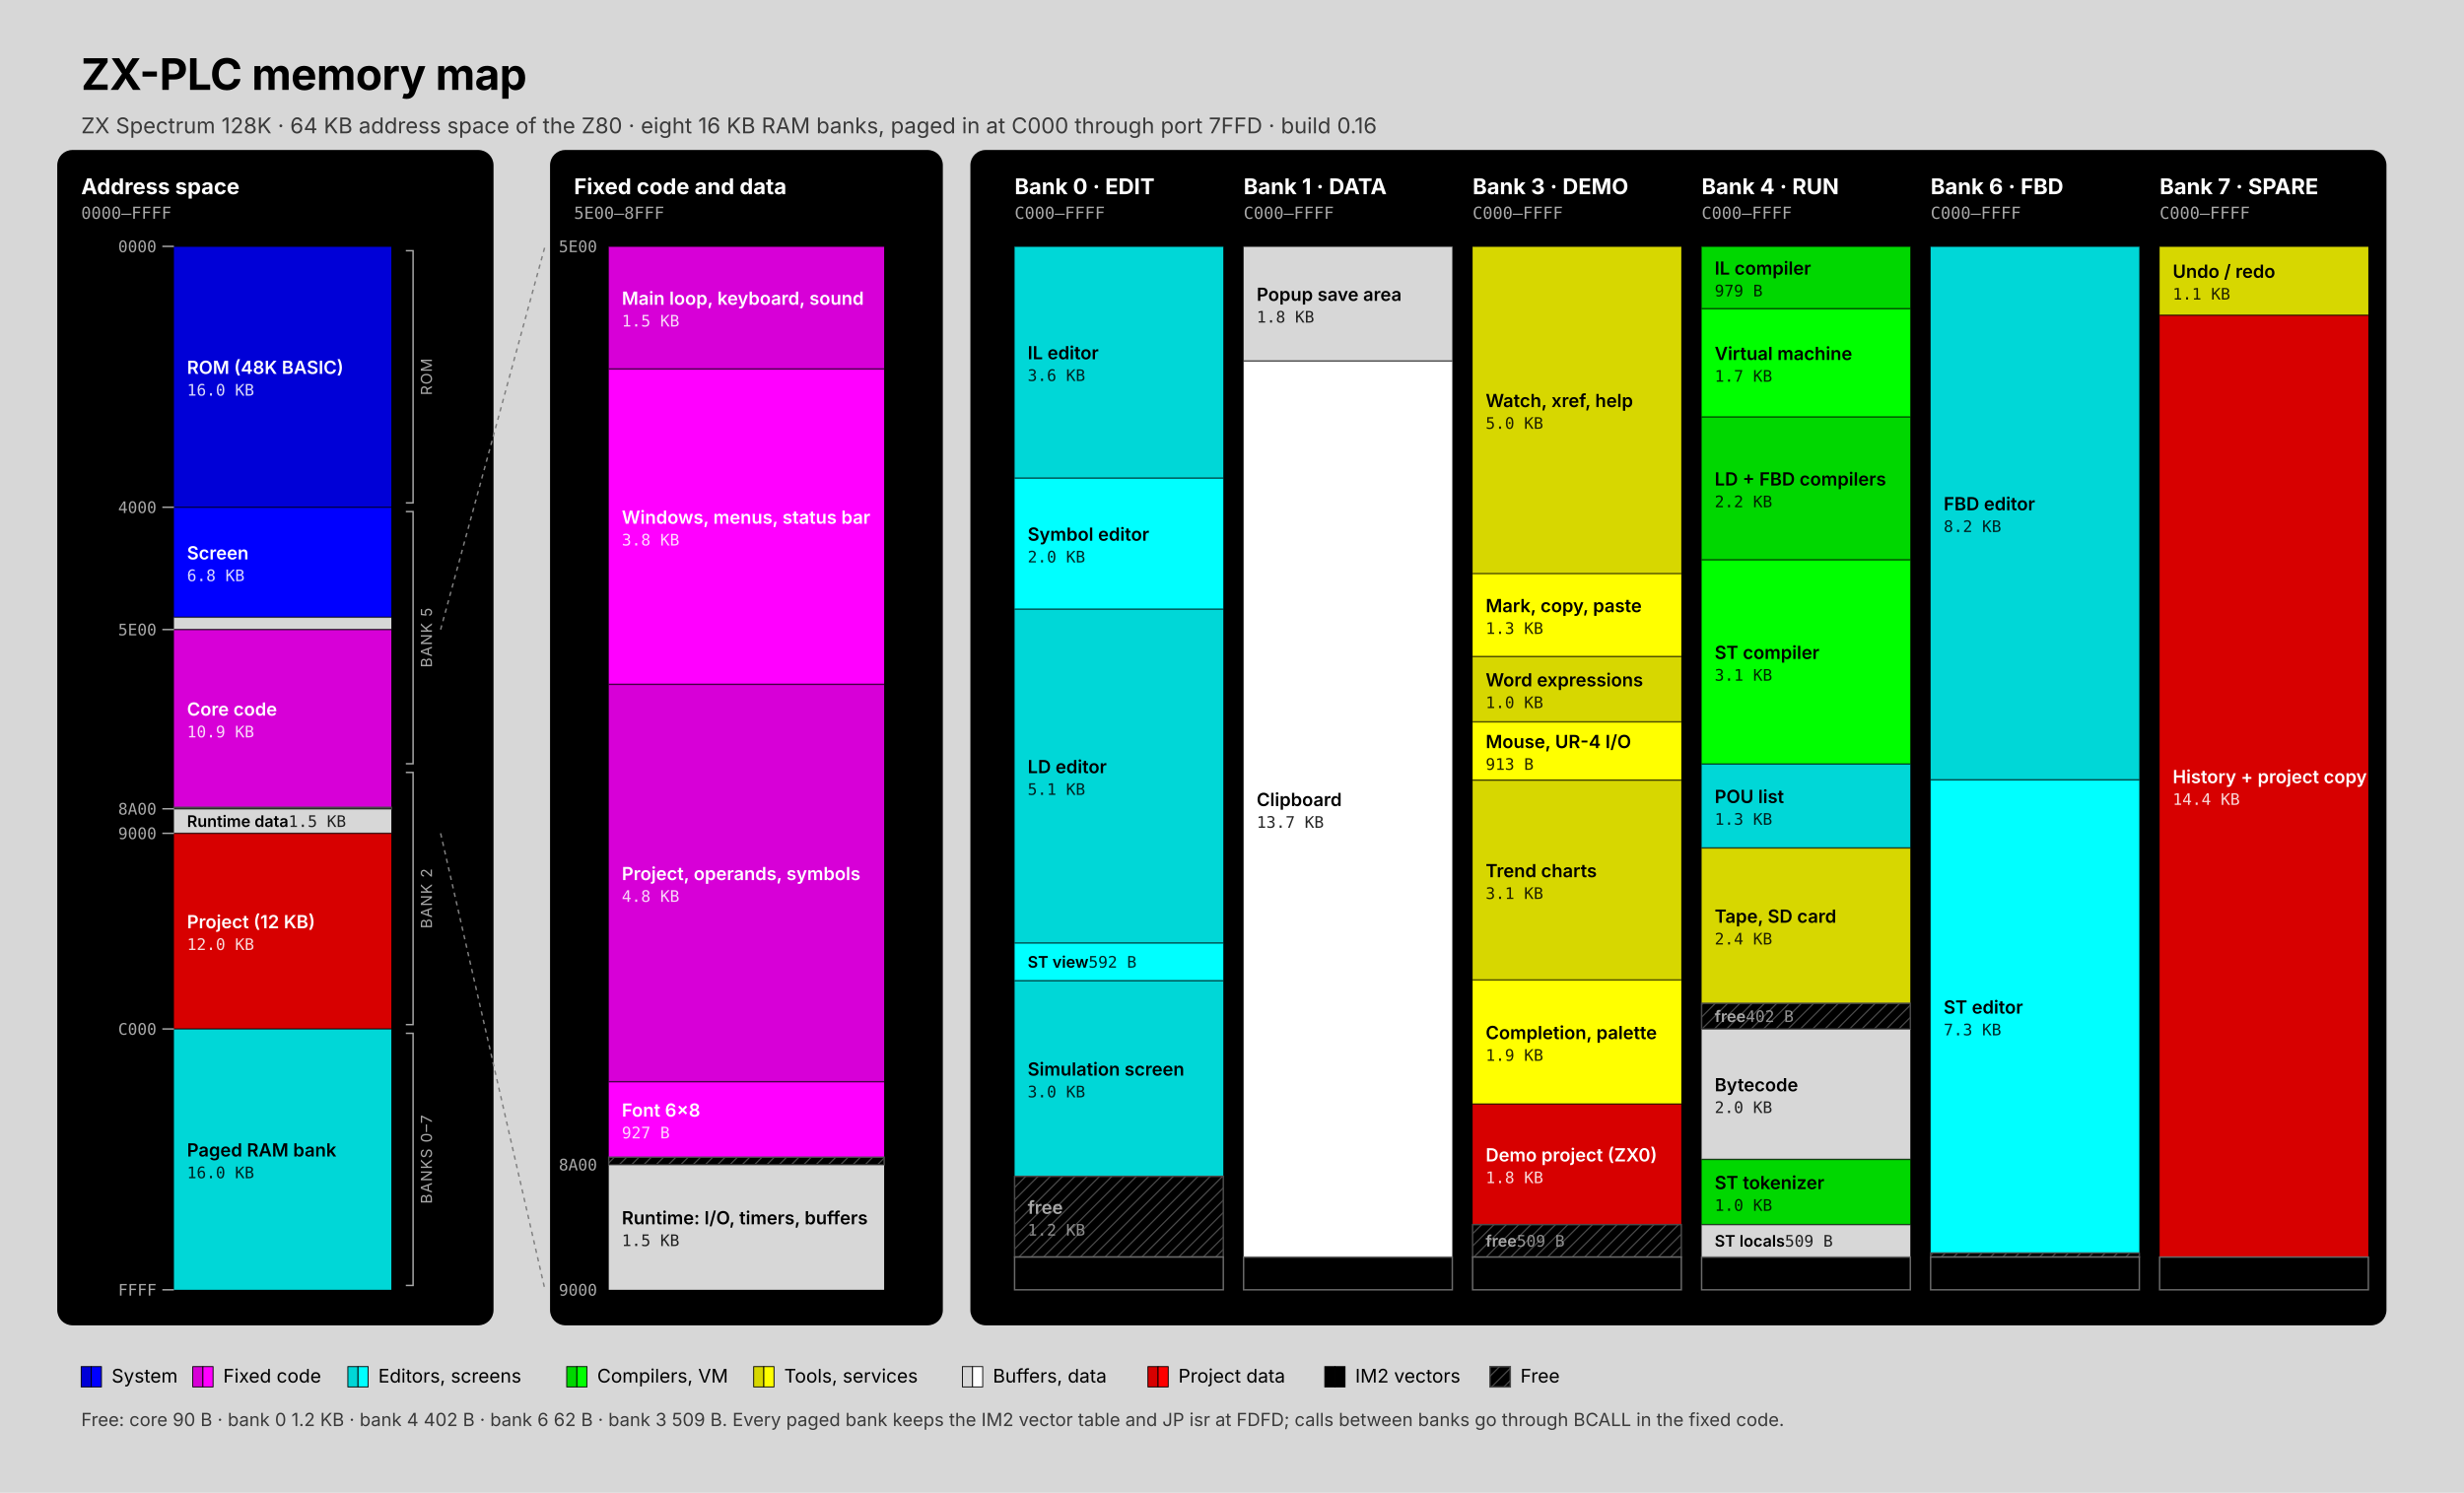
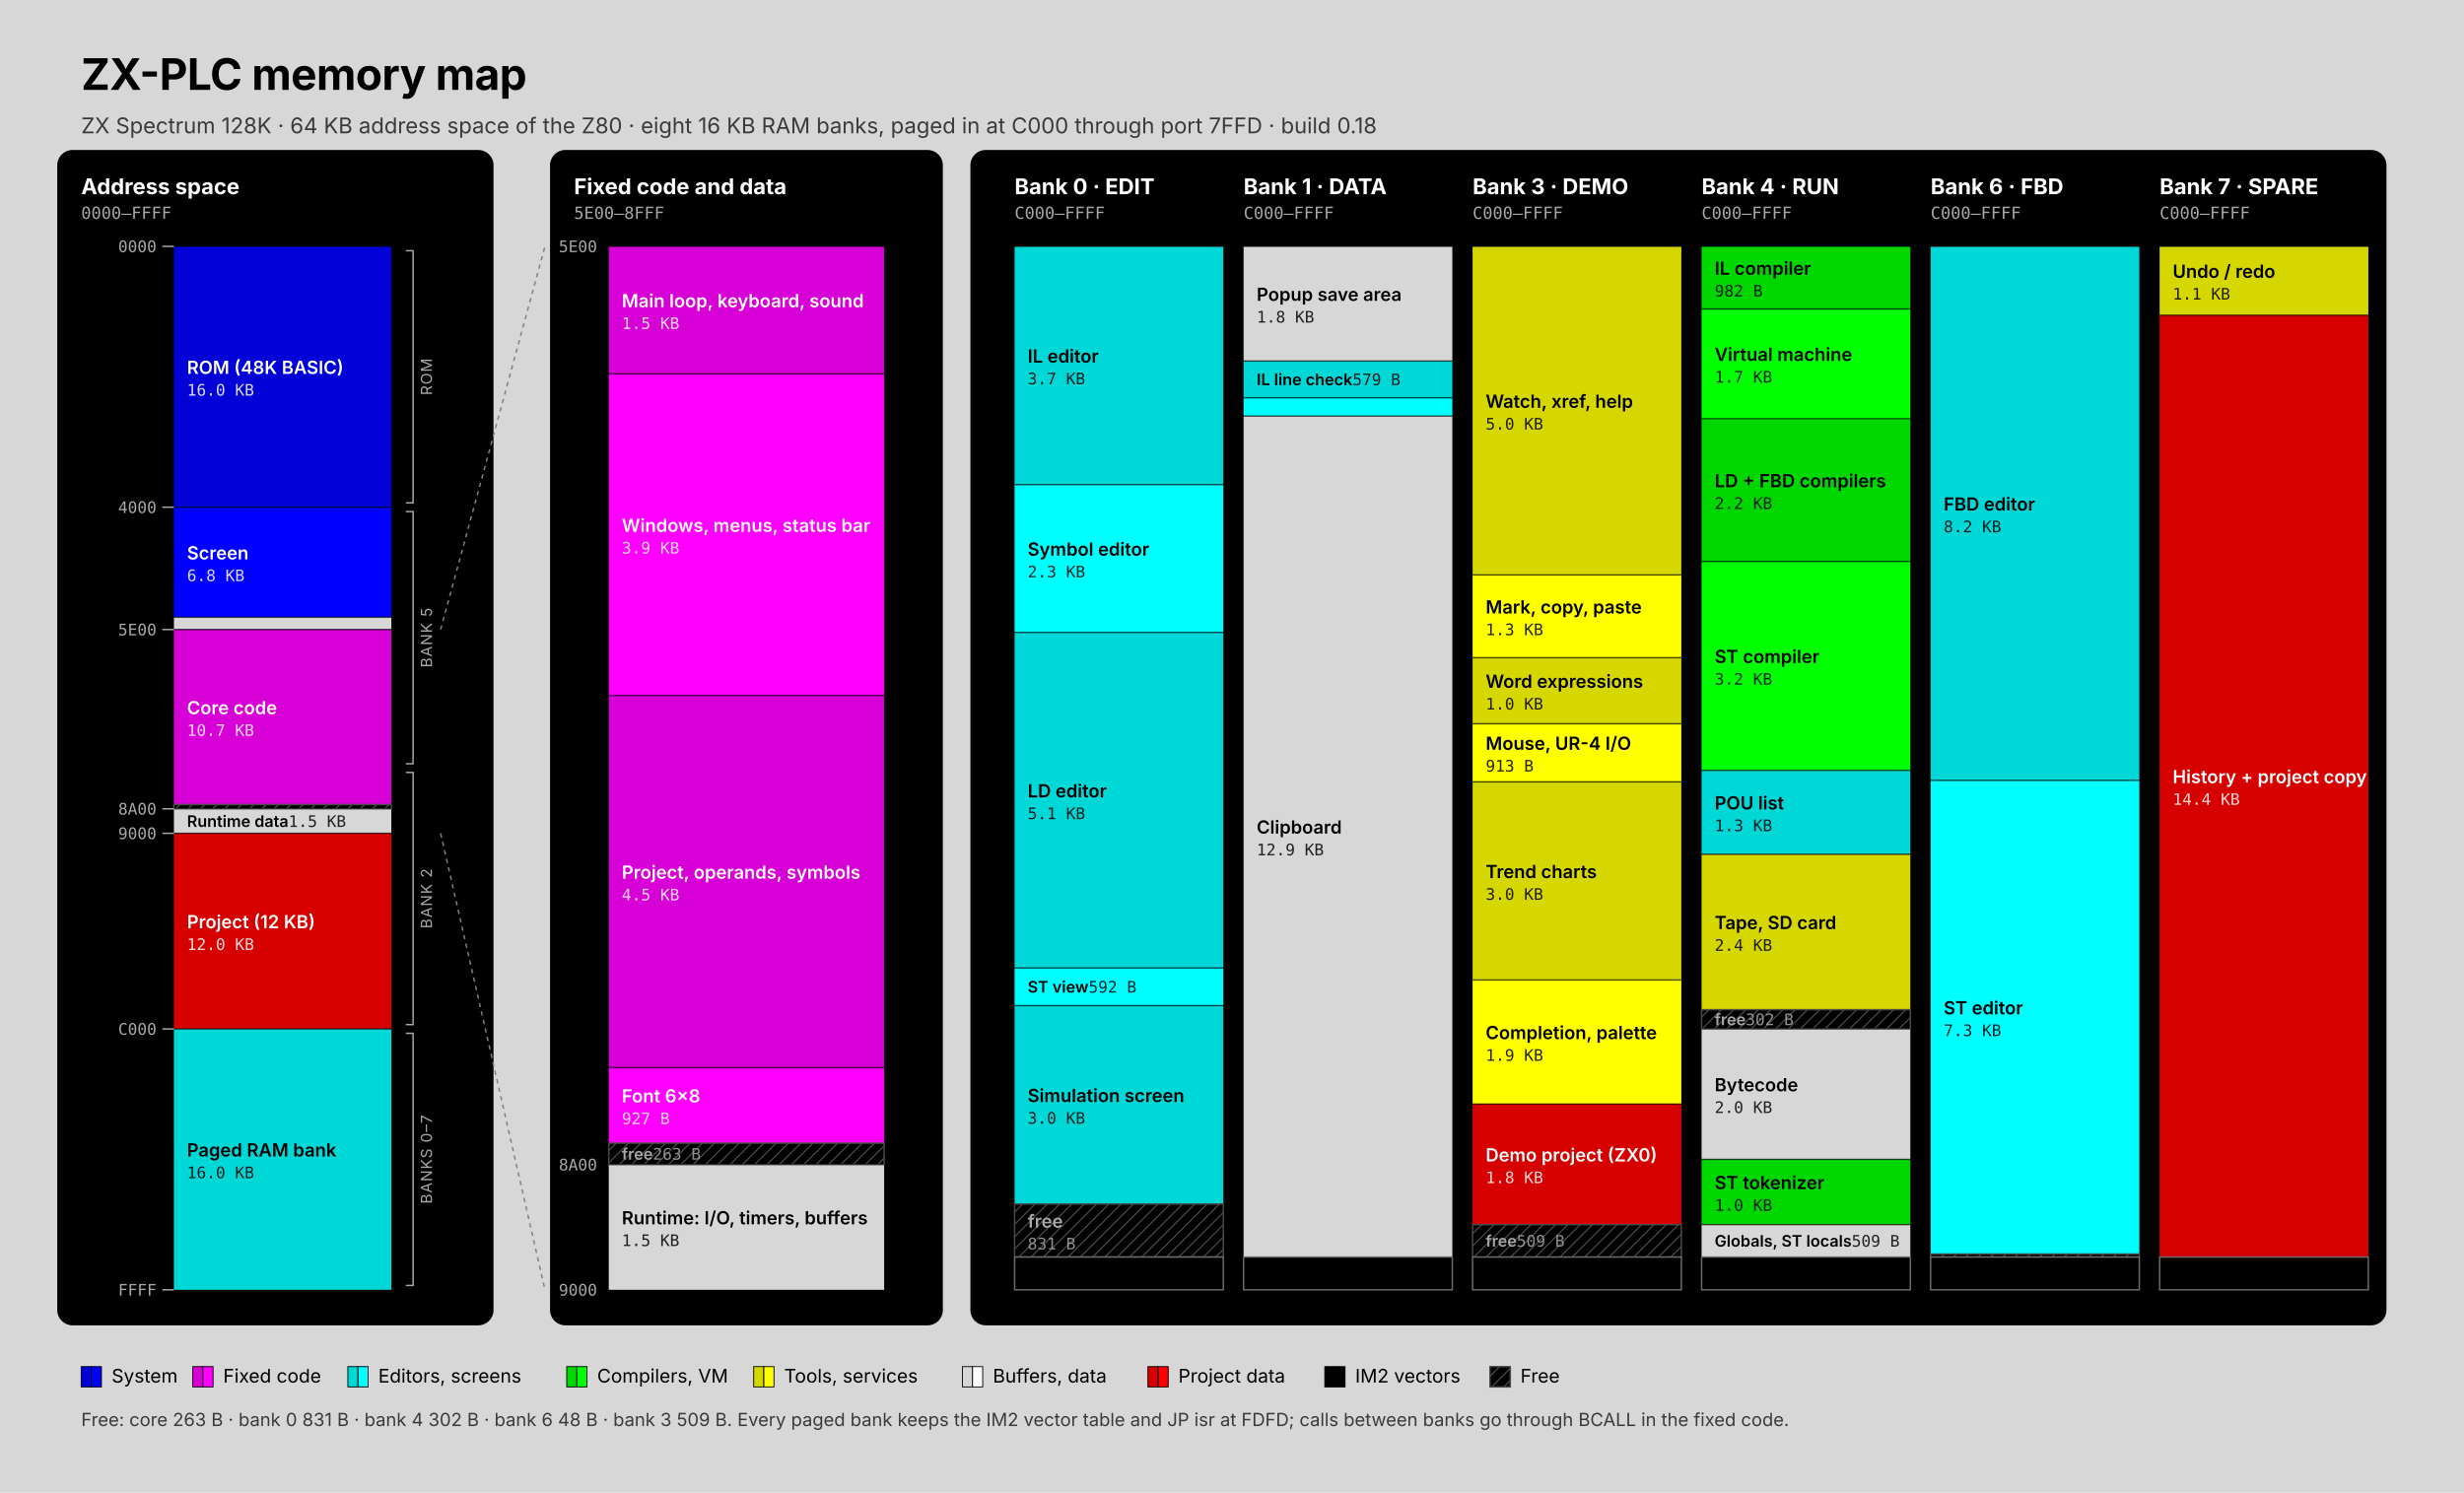
<svg xmlns="http://www.w3.org/2000/svg" width="1700" height="1030" viewBox="0 0 1700 1030" font-family="Inter, 'Segoe UI', 'Helvetica Neue', Arial, sans-serif">
  <defs>
    <pattern id="hatch" width="6" height="6" patternUnits="userSpaceOnUse" patternTransform="rotate(45)">
      <rect width="6" height="6" fill="#000000" />
      <line x1="0" y1="0" x2="0" y2="6" stroke="#4A4A4A" stroke-width="1.6" />
    </pattern>
  </defs>
  <rect width="1700" height="1030" fill="#D7D7D7" />
  <text x="56" y="62" font-size="30" font-weight="700" fill="#000000" letter-spacing="-0.3">ZX-PLC memory map</text>
-   <text x="56" y="92" font-size="15" fill="#3A3A3A">ZX Spectrum 128K · 64 KB address space of the Z80 · eight 16 KB RAM banks, paged in at C000 through port 7FFD · build 0.16</text>
+   <text x="56" y="92" font-size="15" fill="#3A3A3A">ZX Spectrum 128K · 64 KB address space of the Z80 · eight 16 KB RAM banks, paged in at C000 through port 7FFD · build 0.18</text>
  <rect x="40.0" y="104.0" width="300.0" height="810.0" rx="10" fill="#000000" stroke="#000000" />
  <text x="56.0" y="134.0" font-size="15" font-weight="700" fill="#FFFFFF">Address space</text>
  <text x="56.0" y="151.0" font-size="11.5" fill="#A8A8A8" font-family="'JetBrains Mono', 'SF Mono', Menlo, Consolas, monospace">0000–FFFF</text>
  <rect x="120.0" y="170.0" width="150.0" height="180.0" fill="#0000D7" />
  <line x1="120.0" y1="170.0" x2="270.0" y2="170.0" stroke="#000000" stroke-opacity="0.6" stroke-width="1" />
  <text x="129.0" y="258.0" font-size="12.5" font-weight="600" fill="#FFFFFF">ROM (48K BASIC)</text>
  <text x="129.0" y="273.0" font-size="11" fill="#FFFFFF" fill-opacity="0.85" font-family="'JetBrains Mono', 'SF Mono', Menlo, Consolas, monospace">16.0 KB</text>
  <rect x="120.0" y="350.0" width="150.0" height="75.9" fill="#0000FF" />
  <line x1="120.0" y1="350.0" x2="270.0" y2="350.0" stroke="#000000" stroke-opacity="0.6" stroke-width="1" />
  <text x="129.0" y="386.0" font-size="12.5" font-weight="600" fill="#FFFFFF">Screen</text>
  <text x="129.0" y="401.0" font-size="11" fill="#FFFFFF" fill-opacity="0.85" font-family="'JetBrains Mono', 'SF Mono', Menlo, Consolas, monospace">6.8 KB</text>
  <rect x="120.0" y="425.9" width="150.0" height="8.4" fill="#D7D7D7" />
  <line x1="120.0" y1="425.9" x2="270.0" y2="425.9" stroke="#000000" stroke-opacity="0.6" stroke-width="1" />
-   <rect x="120.0" y="434.4" width="150.0" height="122.8" fill="#D700D7" />
+   <rect x="120.0" y="434.4" width="150.0" height="120.9" fill="#D700D7" />
  <line x1="120.0" y1="434.4" x2="270.0" y2="434.4" stroke="#000000" stroke-opacity="0.6" stroke-width="1" />
-   <text x="129.0" y="493.8" font-size="12.5" font-weight="600" fill="#FFFFFF">Core code</text>
-   <text x="129.0" y="508.8" font-size="11" fill="#FFFFFF" fill-opacity="0.85" font-family="'JetBrains Mono', 'SF Mono', Menlo, Consolas, monospace">10.9 KB</text>
-   <rect x="120.0" y="557.1" width="150.0" height="1.0" fill="url(#hatch)" stroke="#4A4A4A" stroke-width="1" />
+   <text x="129.0" y="492.8" font-size="12.5" font-weight="600" fill="#FFFFFF">Core code</text>
+   <text x="129.0" y="507.8" font-size="11" fill="#FFFFFF" fill-opacity="0.85" font-family="'JetBrains Mono', 'SF Mono', Menlo, Consolas, monospace">10.7 KB</text>
+   <rect x="120.0" y="555.2" width="150.0" height="2.9" fill="url(#hatch)" stroke="#4A4A4A" stroke-width="1" />
  <rect x="120.0" y="558.1" width="150.0" height="16.9" fill="#D7D7D7" />
  <line x1="120.0" y1="558.1" x2="270.0" y2="558.1" stroke="#000000" stroke-opacity="0.6" stroke-width="1" />
  <text x="129.0" y="570.6" font-size="11" font-weight="600" fill="#000000">Runtime data<tspan font-weight="400" fill-opacity="0.85" font-family="'JetBrains Mono', 'SF Mono', Menlo, Consolas, monospace">  1.5 KB</tspan>
  </text>
  <rect x="120.0" y="575.0" width="150.0" height="135.0" fill="#D70000" />
  <line x1="120.0" y1="575.0" x2="270.0" y2="575.0" stroke="#000000" stroke-opacity="0.6" stroke-width="1" />
  <text x="129.0" y="640.5" font-size="12.5" font-weight="600" fill="#FFFFFF">Project (12 KB)</text>
  <text x="129.0" y="655.5" font-size="11" fill="#FFFFFF" fill-opacity="0.85" font-family="'JetBrains Mono', 'SF Mono', Menlo, Consolas, monospace">12.0 KB</text>
  <rect x="120.0" y="710.0" width="150.0" height="180.0" fill="#00D7D7" />
  <line x1="120.0" y1="710.0" x2="270.0" y2="710.0" stroke="#000000" stroke-opacity="0.6" stroke-width="1" />
  <text x="129.0" y="798.0" font-size="12.5" font-weight="600" fill="#000000">Paged RAM bank</text>
  <text x="129.0" y="813.0" font-size="11" fill="#000000" fill-opacity="0.85" font-family="'JetBrains Mono', 'SF Mono', Menlo, Consolas, monospace">16.0 KB</text>
  <line x1="112" y1="170.0" x2="120" y2="170.0" stroke="#A8A8A8" />
  <text x="108" y="174.0" font-size="11" text-anchor="end" fill="#A8A8A8" font-family="'JetBrains Mono', 'SF Mono', Menlo, Consolas, monospace">0000</text>
  <line x1="112" y1="350.0" x2="120" y2="350.0" stroke="#A8A8A8" />
  <text x="108" y="354.0" font-size="11" text-anchor="end" fill="#A8A8A8" font-family="'JetBrains Mono', 'SF Mono', Menlo, Consolas, monospace">4000</text>
  <line x1="112" y1="434.4" x2="120" y2="434.4" stroke="#A8A8A8" />
  <text x="108" y="438.4" font-size="11" text-anchor="end" fill="#A8A8A8" font-family="'JetBrains Mono', 'SF Mono', Menlo, Consolas, monospace">5E00</text>
  <line x1="112" y1="558.1" x2="120" y2="558.1" stroke="#A8A8A8" />
  <text x="108" y="562.1" font-size="11" text-anchor="end" fill="#A8A8A8" font-family="'JetBrains Mono', 'SF Mono', Menlo, Consolas, monospace">8A00</text>
  <line x1="112" y1="575.0" x2="120" y2="575.0" stroke="#A8A8A8" />
  <text x="108" y="579.0" font-size="11" text-anchor="end" fill="#A8A8A8" font-family="'JetBrains Mono', 'SF Mono', Menlo, Consolas, monospace">9000</text>
  <line x1="112" y1="710.0" x2="120" y2="710.0" stroke="#A8A8A8" />
  <text x="108" y="714.0" font-size="11" text-anchor="end" fill="#A8A8A8" font-family="'JetBrains Mono', 'SF Mono', Menlo, Consolas, monospace">C000</text>
  <line x1="112" y1="890.0" x2="120" y2="890.0" stroke="#A8A8A8" />
  <text x="108" y="894.0" font-size="11" text-anchor="end" fill="#A8A8A8" font-family="'JetBrains Mono', 'SF Mono', Menlo, Consolas, monospace">FFFF</text>
  <path d="M280 173.0 h5 V347.0 h-5" fill="none" stroke="#A8A8A8" />
  <text transform="translate(298 260.0) rotate(-90)" font-size="10.5" text-anchor="middle" letter-spacing="0.6" fill="#A8A8A8">ROM</text>
  <path d="M280 353.0 h5 V527.0 h-5" fill="none" stroke="#A8A8A8" />
  <text transform="translate(298 440.0) rotate(-90)" font-size="10.5" text-anchor="middle" letter-spacing="0.6" fill="#A8A8A8">BANK 5</text>
  <path d="M280 533.0 h5 V707.0 h-5" fill="none" stroke="#A8A8A8" />
  <text transform="translate(298 620.0) rotate(-90)" font-size="10.5" text-anchor="middle" letter-spacing="0.6" fill="#A8A8A8">BANK 2</text>
  <path d="M280 713.0 h5 V887.0 h-5" fill="none" stroke="#A8A8A8" />
  <text transform="translate(298 800.0) rotate(-90)" font-size="10.5" text-anchor="middle" letter-spacing="0.6" fill="#A8A8A8">BANKS 0–7</text>
  <rect x="380.0" y="104.0" width="270.0" height="810.0" rx="10" fill="#000000" stroke="#000000" />
  <text x="396.0" y="134.0" font-size="15" font-weight="700" fill="#FFFFFF">Fixed code and data</text>
  <text x="396.0" y="151.0" font-size="11.5" fill="#A8A8A8" font-family="'JetBrains Mono', 'SF Mono', Menlo, Consolas, monospace">5E00–8FFF</text>
-   <rect x="420.0" y="170.0" width="190.0" height="84.6" fill="#D700D7" />
+   <rect x="420.0" y="170.0" width="190.0" height="88.0" fill="#D700D7" />
  <line x1="420.0" y1="170.0" x2="610.0" y2="170.0" stroke="#000000" stroke-opacity="0.6" stroke-width="1" />
-   <text x="429.0" y="210.3" font-size="12.5" font-weight="600" fill="#FFFFFF">Main loop, keyboard, sound</text>
-   <text x="429.0" y="225.3" font-size="11" fill="#FFFFFF" fill-opacity="0.85" font-family="'JetBrains Mono', 'SF Mono', Menlo, Consolas, monospace">1.5 KB</text>
-   <rect x="420.0" y="254.6" width="190.0" height="217.6" fill="#FF00FF" />
-   <line x1="420.0" y1="254.6" x2="610.0" y2="254.6" stroke="#000000" stroke-opacity="0.6" stroke-width="1" />
-   <text x="429.0" y="361.4" font-size="12.5" font-weight="600" fill="#FFFFFF">Windows, menus, status bar</text>
-   <text x="429.0" y="376.4" font-size="11" fill="#FFFFFF" fill-opacity="0.85" font-family="'JetBrains Mono', 'SF Mono', Menlo, Consolas, monospace">3.8 KB</text>
-   <rect x="420.0" y="472.2" width="190.0" height="274.2" fill="#D700D7" />
-   <line x1="420.0" y1="472.2" x2="610.0" y2="472.2" stroke="#000000" stroke-opacity="0.6" stroke-width="1" />
-   <text x="429.0" y="607.3" font-size="12.5" font-weight="600" fill="#FFFFFF">Project, operands, symbols</text>
-   <text x="429.0" y="622.3" font-size="11" fill="#FFFFFF" fill-opacity="0.85" font-family="'JetBrains Mono', 'SF Mono', Menlo, Consolas, monospace">4.8 KB</text>
-   <rect x="420.0" y="746.4" width="190.0" height="52.1" fill="#FF00FF" />
-   <line x1="420.0" y1="746.4" x2="610.0" y2="746.4" stroke="#000000" stroke-opacity="0.6" stroke-width="1" />
-   <text x="429.0" y="770.5" font-size="12.5" font-weight="600" fill="#FFFFFF">Font 6×8</text>
-   <text x="429.0" y="785.5" font-size="11" fill="#FFFFFF" fill-opacity="0.85" font-family="'JetBrains Mono', 'SF Mono', Menlo, Consolas, monospace">927 B</text>
-   <rect x="420.0" y="798.5" width="190.0" height="5.1" fill="url(#hatch)" stroke="#4A4A4A" stroke-width="1" />
+   <text x="429.0" y="212.0" font-size="12.5" font-weight="600" fill="#FFFFFF">Main loop, keyboard, sound</text>
+   <text x="429.0" y="227.0" font-size="11" fill="#FFFFFF" fill-opacity="0.85" font-family="'JetBrains Mono', 'SF Mono', Menlo, Consolas, monospace">1.5 KB</text>
+   <rect x="420.0" y="258.0" width="190.0" height="221.9" fill="#FF00FF" />
+   <line x1="420.0" y1="258.0" x2="610.0" y2="258.0" stroke="#000000" stroke-opacity="0.6" stroke-width="1" />
+   <text x="429.0" y="367.0" font-size="12.5" font-weight="600" fill="#FFFFFF">Windows, menus, status bar</text>
+   <text x="429.0" y="382.0" font-size="11" fill="#FFFFFF" fill-opacity="0.85" font-family="'JetBrains Mono', 'SF Mono', Menlo, Consolas, monospace">3.9 KB</text>
+   <rect x="420.0" y="479.9" width="190.0" height="256.7" fill="#D700D7" />
+   <line x1="420.0" y1="479.9" x2="610.0" y2="479.9" stroke="#000000" stroke-opacity="0.6" stroke-width="1" />
+   <text x="429.0" y="606.3" font-size="12.5" font-weight="600" fill="#FFFFFF">Project, operands, symbols</text>
+   <text x="429.0" y="621.3" font-size="11" fill="#FFFFFF" fill-opacity="0.85" font-family="'JetBrains Mono', 'SF Mono', Menlo, Consolas, monospace">4.5 KB</text>
+   <rect x="420.0" y="736.7" width="190.0" height="52.1" fill="#FF00FF" />
+   <line x1="420.0" y1="736.7" x2="610.0" y2="736.7" stroke="#000000" stroke-opacity="0.6" stroke-width="1" />
+   <text x="429.0" y="760.7" font-size="12.5" font-weight="600" fill="#FFFFFF">Font 6×8</text>
+   <text x="429.0" y="775.7" font-size="11" fill="#FFFFFF" fill-opacity="0.85" font-family="'JetBrains Mono', 'SF Mono', Menlo, Consolas, monospace">927 B</text>
+   <rect x="420.0" y="788.8" width="190.0" height="14.8" fill="url(#hatch)" stroke="#4A4A4A" stroke-width="1" />
+   <text x="429.0" y="800.2" font-size="11" font-weight="600" fill="#A8A8A8">free<tspan font-weight="400" fill-opacity="0.85" font-family="'JetBrains Mono', 'SF Mono', Menlo, Consolas, monospace">  263 B</tspan>
+   </text>
  <rect x="420.0" y="803.6" width="190.0" height="86.4" fill="#D7D7D7" />
  <line x1="420.0" y1="803.6" x2="610.0" y2="803.6" stroke="#000000" stroke-opacity="0.6" stroke-width="1" />
  <text x="429.0" y="844.8" font-size="12.5" font-weight="600" fill="#000000">Runtime: I/O, timers, buffers</text>
  <text x="429.0" y="859.8" font-size="11" fill="#000000" fill-opacity="0.85" font-family="'JetBrains Mono', 'SF Mono', Menlo, Consolas, monospace">1.5 KB</text>
  <text x="412" y="174.0" font-size="11" text-anchor="end" fill="#A8A8A8" font-family="'JetBrains Mono', 'SF Mono', Menlo, Consolas, monospace">5E00</text>
  <text x="412" y="807.6" font-size="11" text-anchor="end" fill="#A8A8A8" font-family="'JetBrains Mono', 'SF Mono', Menlo, Consolas, monospace">8A00</text>
  <text x="412" y="894.0" font-size="11" text-anchor="end" fill="#A8A8A8" font-family="'JetBrains Mono', 'SF Mono', Menlo, Consolas, monospace">9000</text>
  <line x1="304" y1="434.4" x2="376" y2="170.0" stroke="#808080" stroke-dasharray="3 3" />
  <line x1="304" y1="575.0" x2="376" y2="890.0" stroke="#808080" stroke-dasharray="3 3" />
  <rect x="670.0" y="104.0" width="976.0" height="810.0" rx="10" fill="#000000" stroke="#000000" />
  <text x="700.0" y="134.0" font-size="15" font-weight="700" fill="#FFFFFF">Bank 0 · EDIT</text>
  <text x="700.0" y="151.0" font-size="11.5" fill="#A8A8A8" font-family="'JetBrains Mono', 'SF Mono', Menlo, Consolas, monospace">C000–FFFF</text>
-   <rect x="700.0" y="170.0" width="144.0" height="159.9" fill="#00D7D7" />
+   <rect x="700.0" y="170.0" width="144.0" height="164.4" fill="#00D7D7" />
  <line x1="700.0" y1="170.0" x2="844.0" y2="170.0" stroke="#000000" stroke-opacity="0.6" stroke-width="1" />
-   <text x="709.0" y="247.9" font-size="12.5" font-weight="600" fill="#000000">IL editor</text>
-   <text x="709.0" y="262.9" font-size="11" fill="#000000" fill-opacity="0.85" font-family="'JetBrains Mono', 'SF Mono', Menlo, Consolas, monospace">3.6 KB</text>
-   <rect x="700.0" y="329.9" width="144.0" height="90.4" fill="#00FFFF" />
-   <line x1="700.0" y1="329.9" x2="844.0" y2="329.9" stroke="#000000" stroke-opacity="0.6" stroke-width="1" />
-   <text x="709.0" y="373.1" font-size="12.5" font-weight="600" fill="#000000">Symbol editor</text>
-   <text x="709.0" y="388.1" font-size="11" fill="#000000" fill-opacity="0.85" font-family="'JetBrains Mono', 'SF Mono', Menlo, Consolas, monospace">2.0 KB</text>
-   <rect x="700.0" y="420.3" width="144.0" height="230.4" fill="#00D7D7" />
-   <line x1="700.0" y1="420.3" x2="844.0" y2="420.3" stroke="#000000" stroke-opacity="0.6" stroke-width="1" />
-   <text x="709.0" y="533.5" font-size="12.5" font-weight="600" fill="#000000">LD editor</text>
-   <text x="709.0" y="548.5" font-size="11" fill="#000000" fill-opacity="0.85" font-family="'JetBrains Mono', 'SF Mono', Menlo, Consolas, monospace">5.1 KB</text>
-   <rect x="700.0" y="650.7" width="144.0" height="26.0" fill="#00FFFF" />
-   <line x1="700.0" y1="650.7" x2="844.0" y2="650.7" stroke="#000000" stroke-opacity="0.6" stroke-width="1" />
-   <text x="709.0" y="667.7" font-size="11" font-weight="600" fill="#000000">ST view<tspan font-weight="400" fill-opacity="0.85" font-family="'JetBrains Mono', 'SF Mono', Menlo, Consolas, monospace">  592 B</tspan>
-   </text>
-   <rect x="700.0" y="676.7" width="144.0" height="135.0" fill="#00D7D7" />
-   <line x1="700.0" y1="676.7" x2="844.0" y2="676.7" stroke="#000000" stroke-opacity="0.6" stroke-width="1" />
-   <text x="709.0" y="742.2" font-size="12.5" font-weight="600" fill="#000000">Simulation screen</text>
-   <text x="709.0" y="757.2" font-size="11" fill="#000000" fill-opacity="0.85" font-family="'JetBrains Mono', 'SF Mono', Menlo, Consolas, monospace">3.0 KB</text>
-   <rect x="700.0" y="811.7" width="144.0" height="55.6" fill="url(#hatch)" stroke="#4A4A4A" stroke-width="1" />
-   <text x="709.0" y="837.6" font-size="12.5" font-weight="600" fill="#A8A8A8">free</text>
-   <text x="709.0" y="852.6" font-size="11" fill="#A8A8A8" fill-opacity="0.85" font-family="'JetBrains Mono', 'SF Mono', Menlo, Consolas, monospace">1.2 KB</text>
+   <text x="709.0" y="250.2" font-size="12.5" font-weight="600" fill="#000000">IL editor</text>
+   <text x="709.0" y="265.2" font-size="11" fill="#000000" fill-opacity="0.85" font-family="'JetBrains Mono', 'SF Mono', Menlo, Consolas, monospace">3.7 KB</text>
+   <rect x="700.0" y="334.4" width="144.0" height="102.0" fill="#00FFFF" />
+   <line x1="700.0" y1="334.4" x2="844.0" y2="334.4" stroke="#000000" stroke-opacity="0.6" stroke-width="1" />
+   <text x="709.0" y="383.4" font-size="12.5" font-weight="600" fill="#000000">Symbol editor</text>
+   <text x="709.0" y="398.4" font-size="11" fill="#000000" fill-opacity="0.85" font-family="'JetBrains Mono', 'SF Mono', Menlo, Consolas, monospace">2.3 KB</text>
+   <rect x="700.0" y="436.4" width="144.0" height="231.5" fill="#00D7D7" />
+   <line x1="700.0" y1="436.4" x2="844.0" y2="436.4" stroke="#000000" stroke-opacity="0.6" stroke-width="1" />
+   <text x="709.0" y="550.2" font-size="12.5" font-weight="600" fill="#000000">LD editor</text>
+   <text x="709.0" y="565.2" font-size="11" fill="#000000" fill-opacity="0.85" font-family="'JetBrains Mono', 'SF Mono', Menlo, Consolas, monospace">5.1 KB</text>
+   <rect x="700.0" y="667.9" width="144.0" height="26.0" fill="#00FFFF" />
+   <line x1="700.0" y1="667.9" x2="844.0" y2="667.9" stroke="#000000" stroke-opacity="0.6" stroke-width="1" />
+   <text x="709.0" y="684.9" font-size="11" font-weight="600" fill="#000000">ST view<tspan font-weight="400" fill-opacity="0.85" font-family="'JetBrains Mono', 'SF Mono', Menlo, Consolas, monospace">  592 B</tspan>
+   </text>
+   <rect x="700.0" y="693.9" width="144.0" height="136.9" fill="#00D7D7" />
+   <line x1="700.0" y1="693.9" x2="844.0" y2="693.9" stroke="#000000" stroke-opacity="0.6" stroke-width="1" />
+   <text x="709.0" y="760.4" font-size="12.5" font-weight="600" fill="#000000">Simulation screen</text>
+   <text x="709.0" y="775.4" font-size="11" fill="#000000" fill-opacity="0.85" font-family="'JetBrains Mono', 'SF Mono', Menlo, Consolas, monospace">3.0 KB</text>
+   <rect x="700.0" y="830.8" width="144.0" height="36.5" fill="url(#hatch)" stroke="#4A4A4A" stroke-width="1" />
+   <text x="709.0" y="847.1" font-size="12.5" font-weight="600" fill="#A8A8A8">free</text>
+   <text x="709.0" y="862.1" font-size="11" fill="#A8A8A8" fill-opacity="0.85" font-family="'JetBrains Mono', 'SF Mono', Menlo, Consolas, monospace">831 B</text>
  <rect x="700.0" y="867.4" width="144.0" height="22.6" fill="#000000" stroke="#6A6A6A" stroke-width="1" />
  <text x="858.0" y="134.0" font-size="15" font-weight="700" fill="#FFFFFF">Bank 1 · DATA</text>
  <text x="858.0" y="151.0" font-size="11.5" fill="#A8A8A8" font-family="'JetBrains Mono', 'SF Mono', Menlo, Consolas, monospace">C000–FFFF</text>
  <rect x="858.0" y="170.0" width="144.0" height="79.1" fill="#D7D7D7" />
  <line x1="858.0" y1="170.0" x2="1002.0" y2="170.0" stroke="#000000" stroke-opacity="0.6" stroke-width="1" />
  <text x="867.0" y="207.6" font-size="12.5" font-weight="600" fill="#000000">Popup save area</text>
  <text x="867.0" y="222.6" font-size="11" fill="#000000" fill-opacity="0.85" font-family="'JetBrains Mono', 'SF Mono', Menlo, Consolas, monospace">1.8 KB</text>
-   <rect x="858.0" y="249.1" width="144.0" height="618.3" fill="#FFFFFF" />
+   <rect x="858.0" y="249.1" width="144.0" height="25.4" fill="#00D7D7" />
  <line x1="858.0" y1="249.1" x2="1002.0" y2="249.1" stroke="#000000" stroke-opacity="0.6" stroke-width="1" />
-   <text x="867.0" y="556.2" font-size="12.5" font-weight="600" fill="#000000">Clipboard</text>
-   <text x="867.0" y="571.2" font-size="11" fill="#000000" fill-opacity="0.85" font-family="'JetBrains Mono', 'SF Mono', Menlo, Consolas, monospace">13.7 KB</text>
+   <text x="867.0" y="265.8" font-size="11" font-weight="600" fill="#000000">IL line check<tspan font-weight="400" fill-opacity="0.85" font-family="'JetBrains Mono', 'SF Mono', Menlo, Consolas, monospace">  579 B</tspan>
+   </text>
+   <rect x="858.0" y="274.5" width="144.0" height="12.5" fill="#00FFFF" />
+   <line x1="858.0" y1="274.5" x2="1002.0" y2="274.5" stroke="#000000" stroke-opacity="0.6" stroke-width="1" />
+   <rect x="858.0" y="287.1" width="144.0" height="580.3" fill="#D7D7D7" />
+   <line x1="858.0" y1="287.1" x2="1002.0" y2="287.1" stroke="#000000" stroke-opacity="0.6" stroke-width="1" />
+   <text x="867.0" y="575.2" font-size="12.5" font-weight="600" fill="#000000">Clipboard</text>
+   <text x="867.0" y="590.2" font-size="11" fill="#000000" fill-opacity="0.85" font-family="'JetBrains Mono', 'SF Mono', Menlo, Consolas, monospace">12.9 KB</text>
  <rect x="858.0" y="867.4" width="144.0" height="22.6" fill="#000000" stroke="#6A6A6A" stroke-width="1" />
  <text x="1016.0" y="134.0" font-size="15" font-weight="700" fill="#FFFFFF">Bank 3 · DEMO</text>
  <text x="1016.0" y="151.0" font-size="11.5" fill="#A8A8A8" font-family="'JetBrains Mono', 'SF Mono', Menlo, Consolas, monospace">C000–FFFF</text>
-   <rect x="1016.0" y="170.0" width="144.0" height="225.8" fill="#D7D700" />
+   <rect x="1016.0" y="170.0" width="144.0" height="226.7" fill="#D7D700" />
  <line x1="1016.0" y1="170.0" x2="1160.0" y2="170.0" stroke="#000000" stroke-opacity="0.6" stroke-width="1" />
-   <text x="1025.0" y="280.9" font-size="12.5" font-weight="600" fill="#000000">Watch, xref, help</text>
-   <text x="1025.0" y="295.9" font-size="11" fill="#000000" fill-opacity="0.85" font-family="'JetBrains Mono', 'SF Mono', Menlo, Consolas, monospace">5.0 KB</text>
-   <rect x="1016.0" y="395.8" width="144.0" height="57.1" fill="#FFFF00" />
-   <line x1="1016.0" y1="395.8" x2="1160.0" y2="395.8" stroke="#000000" stroke-opacity="0.6" stroke-width="1" />
-   <text x="1025.0" y="422.4" font-size="12.5" font-weight="600" fill="#000000">Mark, copy, paste</text>
-   <text x="1025.0" y="437.4" font-size="11" fill="#000000" fill-opacity="0.85" font-family="'JetBrains Mono', 'SF Mono', Menlo, Consolas, monospace">1.3 KB</text>
-   <rect x="1016.0" y="453.0" width="144.0" height="45.2" fill="#D7D700" />
-   <line x1="1016.0" y1="453.0" x2="1160.0" y2="453.0" stroke="#000000" stroke-opacity="0.6" stroke-width="1" />
-   <text x="1025.0" y="473.6" font-size="12.5" font-weight="600" fill="#000000">Word expressions</text>
-   <text x="1025.0" y="488.6" font-size="11" fill="#000000" fill-opacity="0.85" font-family="'JetBrains Mono', 'SF Mono', Menlo, Consolas, monospace">1.0 KB</text>
-   <rect x="1016.0" y="498.1" width="144.0" height="40.1" fill="#FFFF00" />
-   <line x1="1016.0" y1="498.1" x2="1160.0" y2="498.1" stroke="#000000" stroke-opacity="0.6" stroke-width="1" />
-   <text x="1025.0" y="516.2" font-size="12.5" font-weight="600" fill="#000000">Mouse, UR-4 I/O</text>
-   <text x="1025.0" y="531.2" font-size="11" fill="#000000" fill-opacity="0.85" font-family="'JetBrains Mono', 'SF Mono', Menlo, Consolas, monospace">913 B</text>
-   <rect x="1016.0" y="538.3" width="144.0" height="138.0" fill="#D7D700" />
-   <line x1="1016.0" y1="538.3" x2="1160.0" y2="538.3" stroke="#000000" stroke-opacity="0.6" stroke-width="1" />
-   <text x="1025.0" y="605.3" font-size="12.5" font-weight="600" fill="#000000">Trend charts</text>
-   <text x="1025.0" y="620.3" font-size="11" fill="#000000" fill-opacity="0.85" font-family="'JetBrains Mono', 'SF Mono', Menlo, Consolas, monospace">3.1 KB</text>
+   <text x="1025.0" y="281.4" font-size="12.5" font-weight="600" fill="#000000">Watch, xref, help</text>
+   <text x="1025.0" y="296.4" font-size="11" fill="#000000" fill-opacity="0.85" font-family="'JetBrains Mono', 'SF Mono', Menlo, Consolas, monospace">5.0 KB</text>
+   <rect x="1016.0" y="396.7" width="144.0" height="57.1" fill="#FFFF00" />
+   <line x1="1016.0" y1="396.7" x2="1160.0" y2="396.7" stroke="#000000" stroke-opacity="0.6" stroke-width="1" />
+   <text x="1025.0" y="423.3" font-size="12.5" font-weight="600" fill="#000000">Mark, copy, paste</text>
+   <text x="1025.0" y="438.3" font-size="11" fill="#000000" fill-opacity="0.85" font-family="'JetBrains Mono', 'SF Mono', Menlo, Consolas, monospace">1.3 KB</text>
+   <rect x="1016.0" y="453.8" width="144.0" height="45.5" fill="#D7D700" />
+   <line x1="1016.0" y1="453.8" x2="1160.0" y2="453.8" stroke="#000000" stroke-opacity="0.6" stroke-width="1" />
+   <text x="1025.0" y="474.6" font-size="12.5" font-weight="600" fill="#000000">Word expressions</text>
+   <text x="1025.0" y="489.6" font-size="11" fill="#000000" fill-opacity="0.85" font-family="'JetBrains Mono', 'SF Mono', Menlo, Consolas, monospace">1.0 KB</text>
+   <rect x="1016.0" y="499.4" width="144.0" height="40.1" fill="#FFFF00" />
+   <line x1="1016.0" y1="499.4" x2="1160.0" y2="499.4" stroke="#000000" stroke-opacity="0.6" stroke-width="1" />
+   <text x="1025.0" y="517.4" font-size="12.5" font-weight="600" fill="#000000">Mouse, UR-4 I/O</text>
+   <text x="1025.0" y="532.4" font-size="11" fill="#000000" fill-opacity="0.85" font-family="'JetBrains Mono', 'SF Mono', Menlo, Consolas, monospace">913 B</text>
+   <rect x="1016.0" y="539.5" width="144.0" height="136.8" fill="#D7D700" />
+   <line x1="1016.0" y1="539.5" x2="1160.0" y2="539.5" stroke="#000000" stroke-opacity="0.6" stroke-width="1" />
+   <text x="1025.0" y="605.9" font-size="12.5" font-weight="600" fill="#000000">Trend charts</text>
+   <text x="1025.0" y="620.9" font-size="11" fill="#000000" fill-opacity="0.85" font-family="'JetBrains Mono', 'SF Mono', Menlo, Consolas, monospace">3.0 KB</text>
  <rect x="1016.0" y="676.2" width="144.0" height="85.6" fill="#FFFF00" />
  <line x1="1016.0" y1="676.2" x2="1160.0" y2="676.2" stroke="#000000" stroke-opacity="0.6" stroke-width="1" />
  <text x="1025.0" y="717.0" font-size="12.5" font-weight="600" fill="#000000">Completion, palette</text>
  <text x="1025.0" y="732.0" font-size="11" fill="#000000" fill-opacity="0.85" font-family="'JetBrains Mono', 'SF Mono', Menlo, Consolas, monospace">1.9 KB</text>
  <rect x="1016.0" y="761.8" width="144.0" height="83.2" fill="#D70000" />
  <line x1="1016.0" y1="761.8" x2="1160.0" y2="761.8" stroke="#000000" stroke-opacity="0.6" stroke-width="1" />
  <text x="1025.0" y="801.4" font-size="12.5" font-weight="600" fill="#FFFFFF">Demo project (ZX0)</text>
  <text x="1025.0" y="816.4" font-size="11" fill="#FFFFFF" fill-opacity="0.85" font-family="'JetBrains Mono', 'SF Mono', Menlo, Consolas, monospace">1.8 KB</text>
  <rect x="1016.0" y="845.0" width="144.0" height="22.4" fill="url(#hatch)" stroke="#4A4A4A" stroke-width="1" />
  <text x="1025.0" y="860.2" font-size="11" font-weight="600" fill="#A8A8A8">free<tspan font-weight="400" fill-opacity="0.85" font-family="'JetBrains Mono', 'SF Mono', Menlo, Consolas, monospace">  509 B</tspan>
  </text>
  <rect x="1016.0" y="867.4" width="144.0" height="22.6" fill="#000000" stroke="#6A6A6A" stroke-width="1" />
  <text x="1174.0" y="134.0" font-size="15" font-weight="700" fill="#FFFFFF">Bank 4 · RUN</text>
  <text x="1174.0" y="151.0" font-size="11.5" fill="#A8A8A8" font-family="'JetBrains Mono', 'SF Mono', Menlo, Consolas, monospace">C000–FFFF</text>
-   <rect x="1174.0" y="170.0" width="144.0" height="43.0" fill="#00D700" />
+   <rect x="1174.0" y="170.0" width="144.0" height="43.2" fill="#00D700" />
  <line x1="1174.0" y1="170.0" x2="1318.0" y2="170.0" stroke="#000000" stroke-opacity="0.6" stroke-width="1" />
-   <text x="1183.0" y="189.5" font-size="12.5" font-weight="600" fill="#000000">IL compiler</text>
-   <text x="1183.0" y="204.5" font-size="11" fill="#000000" fill-opacity="0.85" font-family="'JetBrains Mono', 'SF Mono', Menlo, Consolas, monospace">979 B</text>
-   <rect x="1174.0" y="213.0" width="144.0" height="74.7" fill="#00FF00" />
-   <line x1="1174.0" y1="213.0" x2="1318.0" y2="213.0" stroke="#000000" stroke-opacity="0.6" stroke-width="1" />
-   <text x="1183.0" y="248.4" font-size="12.5" font-weight="600" fill="#000000">Virtual machine</text>
-   <text x="1183.0" y="263.4" font-size="11" fill="#000000" fill-opacity="0.85" font-family="'JetBrains Mono', 'SF Mono', Menlo, Consolas, monospace">1.7 KB</text>
-   <rect x="1174.0" y="287.7" width="144.0" height="98.5" fill="#00D700" />
-   <line x1="1174.0" y1="287.7" x2="1318.0" y2="287.7" stroke="#000000" stroke-opacity="0.6" stroke-width="1" />
-   <text x="1183.0" y="335.0" font-size="12.5" font-weight="600" fill="#000000">LD + FBD compilers</text>
-   <text x="1183.0" y="350.0" font-size="11" fill="#000000" fill-opacity="0.85" font-family="'JetBrains Mono', 'SF Mono', Menlo, Consolas, monospace">2.2 KB</text>
-   <rect x="1174.0" y="386.3" width="144.0" height="141.0" fill="#00FF00" />
-   <line x1="1174.0" y1="386.3" x2="1318.0" y2="386.3" stroke="#000000" stroke-opacity="0.6" stroke-width="1" />
-   <text x="1183.0" y="454.7" font-size="12.5" font-weight="600" fill="#000000">ST compiler</text>
-   <text x="1183.0" y="469.7" font-size="11" fill="#000000" fill-opacity="0.85" font-family="'JetBrains Mono', 'SF Mono', Menlo, Consolas, monospace">3.1 KB</text>
-   <rect x="1174.0" y="527.2" width="144.0" height="57.8" fill="#00D7D7" />
-   <line x1="1174.0" y1="527.2" x2="1318.0" y2="527.2" stroke="#000000" stroke-opacity="0.6" stroke-width="1" />
-   <text x="1183.0" y="554.1" font-size="12.5" font-weight="600" fill="#000000">POU list</text>
-   <text x="1183.0" y="569.1" font-size="11" fill="#000000" fill-opacity="0.85" font-family="'JetBrains Mono', 'SF Mono', Menlo, Consolas, monospace">1.3 KB</text>
-   <rect x="1174.0" y="585.1" width="144.0" height="107.3" fill="#D7D700" />
-   <line x1="1174.0" y1="585.1" x2="1318.0" y2="585.1" stroke="#000000" stroke-opacity="0.6" stroke-width="1" />
-   <text x="1183.0" y="636.7" font-size="12.5" font-weight="600" fill="#000000">Tape, SD card</text>
-   <text x="1183.0" y="651.7" font-size="11" fill="#000000" fill-opacity="0.85" font-family="'JetBrains Mono', 'SF Mono', Menlo, Consolas, monospace">2.4 KB</text>
-   <rect x="1174.0" y="692.3" width="144.0" height="17.7" fill="url(#hatch)" stroke="#4A4A4A" stroke-width="1" />
-   <text x="1183.0" y="705.2" font-size="11" font-weight="600" fill="#A8A8A8">free<tspan font-weight="400" fill-opacity="0.85" font-family="'JetBrains Mono', 'SF Mono', Menlo, Consolas, monospace">  402 B</tspan>
+   <text x="1183.0" y="189.6" font-size="12.5" font-weight="600" fill="#000000">IL compiler</text>
+   <text x="1183.0" y="204.6" font-size="11" fill="#000000" fill-opacity="0.85" font-family="'JetBrains Mono', 'SF Mono', Menlo, Consolas, monospace">982 B</text>
+   <rect x="1174.0" y="213.2" width="144.0" height="75.8" fill="#00FF00" />
+   <line x1="1174.0" y1="213.2" x2="1318.0" y2="213.2" stroke="#000000" stroke-opacity="0.6" stroke-width="1" />
+   <text x="1183.0" y="249.0" font-size="12.5" font-weight="600" fill="#000000">Virtual machine</text>
+   <text x="1183.0" y="264.0" font-size="11" fill="#000000" fill-opacity="0.85" font-family="'JetBrains Mono', 'SF Mono', Menlo, Consolas, monospace">1.7 KB</text>
+   <rect x="1174.0" y="288.9" width="144.0" height="98.5" fill="#00D700" />
+   <line x1="1174.0" y1="288.9" x2="1318.0" y2="288.9" stroke="#000000" stroke-opacity="0.6" stroke-width="1" />
+   <text x="1183.0" y="336.2" font-size="12.5" font-weight="600" fill="#000000">LD + FBD compilers</text>
+   <text x="1183.0" y="351.2" font-size="11" fill="#000000" fill-opacity="0.85" font-family="'JetBrains Mono', 'SF Mono', Menlo, Consolas, monospace">2.2 KB</text>
+   <rect x="1174.0" y="387.4" width="144.0" height="144.2" fill="#00FF00" />
+   <line x1="1174.0" y1="387.4" x2="1318.0" y2="387.4" stroke="#000000" stroke-opacity="0.6" stroke-width="1" />
+   <text x="1183.0" y="457.5" font-size="12.5" font-weight="600" fill="#000000">ST compiler</text>
+   <text x="1183.0" y="472.5" font-size="11" fill="#000000" fill-opacity="0.85" font-family="'JetBrains Mono', 'SF Mono', Menlo, Consolas, monospace">3.2 KB</text>
+   <rect x="1174.0" y="531.6" width="144.0" height="57.8" fill="#00D7D7" />
+   <line x1="1174.0" y1="531.6" x2="1318.0" y2="531.6" stroke="#000000" stroke-opacity="0.6" stroke-width="1" />
+   <text x="1183.0" y="558.5" font-size="12.5" font-weight="600" fill="#000000">POU list</text>
+   <text x="1183.0" y="573.5" font-size="11" fill="#000000" fill-opacity="0.85" font-family="'JetBrains Mono', 'SF Mono', Menlo, Consolas, monospace">1.3 KB</text>
+   <rect x="1174.0" y="589.5" width="144.0" height="107.3" fill="#D7D700" />
+   <line x1="1174.0" y1="589.5" x2="1318.0" y2="589.5" stroke="#000000" stroke-opacity="0.6" stroke-width="1" />
+   <text x="1183.0" y="641.1" font-size="12.5" font-weight="600" fill="#000000">Tape, SD card</text>
+   <text x="1183.0" y="656.1" font-size="11" fill="#000000" fill-opacity="0.85" font-family="'JetBrains Mono', 'SF Mono', Menlo, Consolas, monospace">2.4 KB</text>
+   <rect x="1174.0" y="696.7" width="144.0" height="13.3" fill="url(#hatch)" stroke="#4A4A4A" stroke-width="1" />
+   <text x="1183.0" y="707.4" font-size="11" font-weight="600" fill="#A8A8A8">free<tspan font-weight="400" fill-opacity="0.85" font-family="'JetBrains Mono', 'SF Mono', Menlo, Consolas, monospace">  302 B</tspan>
  </text>
  <rect x="1174.0" y="710.0" width="144.0" height="90.0" fill="#D7D7D7" />
  <line x1="1174.0" y1="710.0" x2="1318.0" y2="710.0" stroke="#000000" stroke-opacity="0.6" stroke-width="1" />
  <text x="1183.0" y="753.0" font-size="12.5" font-weight="600" fill="#000000">Bytecode</text>
  <text x="1183.0" y="768.0" font-size="11" fill="#000000" fill-opacity="0.85" font-family="'JetBrains Mono', 'SF Mono', Menlo, Consolas, monospace">2.0 KB</text>
  <rect x="1174.0" y="800.0" width="144.0" height="45.0" fill="#00D700" />
  <line x1="1174.0" y1="800.0" x2="1318.0" y2="800.0" stroke="#000000" stroke-opacity="0.6" stroke-width="1" />
  <text x="1183.0" y="820.5" font-size="12.5" font-weight="600" fill="#000000">ST tokenizer</text>
  <text x="1183.0" y="835.5" font-size="11" fill="#000000" fill-opacity="0.85" font-family="'JetBrains Mono', 'SF Mono', Menlo, Consolas, monospace">1.0 KB</text>
  <rect x="1174.0" y="845.0" width="144.0" height="22.4" fill="#D7D7D7" />
  <line x1="1174.0" y1="845.0" x2="1318.0" y2="845.0" stroke="#000000" stroke-opacity="0.6" stroke-width="1" />
-   <text x="1183.0" y="860.2" font-size="11" font-weight="600" fill="#000000">ST locals<tspan font-weight="400" fill-opacity="0.85" font-family="'JetBrains Mono', 'SF Mono', Menlo, Consolas, monospace">  509 B</tspan>
+   <text x="1183.0" y="860.2" font-size="11" font-weight="600" fill="#000000">Globals, ST locals<tspan font-weight="400" fill-opacity="0.85" font-family="'JetBrains Mono', 'SF Mono', Menlo, Consolas, monospace">  509 B</tspan>
  </text>
  <rect x="1174.0" y="867.4" width="144.0" height="22.6" fill="#000000" stroke="#6A6A6A" stroke-width="1" />
  <text x="1332.0" y="134.0" font-size="15" font-weight="700" fill="#FFFFFF">Bank 6 · FBD</text>
  <text x="1332.0" y="151.0" font-size="11.5" fill="#A8A8A8" font-family="'JetBrains Mono', 'SF Mono', Menlo, Consolas, monospace">C000–FFFF</text>
-   <rect x="1332.0" y="170.0" width="144.0" height="368.1" fill="#00D7D7" />
+   <rect x="1332.0" y="170.0" width="144.0" height="368.5" fill="#00D7D7" />
  <line x1="1332.0" y1="170.0" x2="1476.0" y2="170.0" stroke="#000000" stroke-opacity="0.6" stroke-width="1" />
-   <text x="1341.0" y="352.1" font-size="12.5" font-weight="600" fill="#000000">FBD editor</text>
-   <text x="1341.0" y="367.1" font-size="11" fill="#000000" fill-opacity="0.85" font-family="'JetBrains Mono', 'SF Mono', Menlo, Consolas, monospace">8.2 KB</text>
-   <rect x="1332.0" y="538.1" width="144.0" height="326.5" fill="#00FFFF" />
-   <line x1="1332.0" y1="538.1" x2="1476.0" y2="538.1" stroke="#000000" stroke-opacity="0.6" stroke-width="1" />
-   <text x="1341.0" y="699.4" font-size="12.5" font-weight="600" fill="#000000">ST editor</text>
-   <text x="1341.0" y="714.4" font-size="11" fill="#000000" fill-opacity="0.85" font-family="'JetBrains Mono', 'SF Mono', Menlo, Consolas, monospace">7.3 KB</text>
-   <rect x="1332.0" y="864.6" width="144.0" height="2.7" fill="url(#hatch)" stroke="#4A4A4A" stroke-width="1" />
+   <text x="1341.0" y="352.3" font-size="12.5" font-weight="600" fill="#000000">FBD editor</text>
+   <text x="1341.0" y="367.3" font-size="11" fill="#000000" fill-opacity="0.85" font-family="'JetBrains Mono', 'SF Mono', Menlo, Consolas, monospace">8.2 KB</text>
+   <rect x="1332.0" y="538.5" width="144.0" height="326.7" fill="#00FFFF" />
+   <line x1="1332.0" y1="538.5" x2="1476.0" y2="538.5" stroke="#000000" stroke-opacity="0.6" stroke-width="1" />
+   <text x="1341.0" y="699.9" font-size="12.5" font-weight="600" fill="#000000">ST editor</text>
+   <text x="1341.0" y="714.9" font-size="11" fill="#000000" fill-opacity="0.85" font-family="'JetBrains Mono', 'SF Mono', Menlo, Consolas, monospace">7.3 KB</text>
+   <rect x="1332.0" y="865.3" width="144.0" height="2.1" fill="url(#hatch)" stroke="#4A4A4A" stroke-width="1" />
  <rect x="1332.0" y="867.4" width="144.0" height="22.6" fill="#000000" stroke="#6A6A6A" stroke-width="1" />
  <text x="1490.0" y="134.0" font-size="15" font-weight="700" fill="#FFFFFF">Bank 7 · SPARE</text>
  <text x="1490.0" y="151.0" font-size="11.5" fill="#A8A8A8" font-family="'JetBrains Mono', 'SF Mono', Menlo, Consolas, monospace">C000–FFFF</text>
  <rect x="1490.0" y="170.0" width="144.0" height="47.5" fill="#D7D700" />
  <line x1="1490.0" y1="170.0" x2="1634.0" y2="170.0" stroke="#000000" stroke-opacity="0.6" stroke-width="1" />
  <text x="1499.0" y="191.7" font-size="12.5" font-weight="600" fill="#000000">Undo / redo</text>
  <text x="1499.0" y="206.7" font-size="11" fill="#000000" fill-opacity="0.85" font-family="'JetBrains Mono', 'SF Mono', Menlo, Consolas, monospace">1.1 KB</text>
  <rect x="1490.0" y="217.5" width="144.0" height="649.9" fill="#D70000" />
  <line x1="1490.0" y1="217.5" x2="1634.0" y2="217.5" stroke="#000000" stroke-opacity="0.6" stroke-width="1" />
  <text x="1499.0" y="540.4" font-size="12.5" font-weight="600" fill="#FFFFFF">History + project copy</text>
  <text x="1499.0" y="555.4" font-size="11" fill="#FFFFFF" fill-opacity="0.85" font-family="'JetBrains Mono', 'SF Mono', Menlo, Consolas, monospace">14.4 KB</text>
  <rect x="1490.0" y="867.4" width="144.0" height="22.6" fill="#000000" stroke="#6A6A6A" stroke-width="1" />
  <rect x="56" y="943" width="7" height="14" fill="#0000D7" stroke="#000000" stroke-width="0.6" />
  <rect x="63" y="943" width="7" height="14" fill="#0000FF" stroke="#000000" stroke-width="0.6" />
  <text x="77" y="954" font-size="13" fill="#000000">System</text>
  <rect x="133" y="943" width="7" height="14" fill="#D700D7" stroke="#000000" stroke-width="0.6" />
  <rect x="140" y="943" width="7" height="14" fill="#FF00FF" stroke="#000000" stroke-width="0.6" />
  <text x="154" y="954" font-size="13" fill="#000000">Fixed code</text>
  <rect x="240" y="943" width="7" height="14" fill="#00D7D7" stroke="#000000" stroke-width="0.6" />
  <rect x="247" y="943" width="7" height="14" fill="#00FFFF" stroke="#000000" stroke-width="0.6" />
  <text x="261" y="954" font-size="13" fill="#000000">Editors, screens</text>
  <rect x="391" y="943" width="7" height="14" fill="#00D700" stroke="#000000" stroke-width="0.6" />
  <rect x="398" y="943" width="7" height="14" fill="#00FF00" stroke="#000000" stroke-width="0.6" />
  <text x="412" y="954" font-size="13" fill="#000000">Compilers, VM</text>
  <rect x="520" y="943" width="7" height="14" fill="#D7D700" stroke="#000000" stroke-width="0.6" />
  <rect x="527" y="943" width="7" height="14" fill="#FFFF00" stroke="#000000" stroke-width="0.6" />
  <text x="541" y="954" font-size="13" fill="#000000">Tools, services</text>
  <rect x="664" y="943" width="7" height="14" fill="#D7D7D7" stroke="#000000" stroke-width="0.6" />
  <rect x="671" y="943" width="7" height="14" fill="#FFFFFF" stroke="#000000" stroke-width="0.6" />
  <text x="685" y="954" font-size="13" fill="#000000">Buffers, data</text>
  <rect x="792" y="943" width="7" height="14" fill="#D70000" stroke="#000000" stroke-width="0.6" />
  <rect x="799" y="943" width="7" height="14" fill="#FF0000" stroke="#000000" stroke-width="0.6" />
  <text x="813" y="954" font-size="13" fill="#000000">Project data</text>
  <rect x="914" y="943" width="7" height="14" fill="#000000" stroke="#000000" stroke-width="0.6" />
  <rect x="921" y="943" width="7" height="14" fill="#000000" stroke="#000000" stroke-width="0.6" />
  <text x="935" y="954" font-size="13" fill="#000000">IM2 vectors</text>
  <rect x="1028" y="943" width="14" height="14" fill="url(#hatch)" stroke="#4A4A4A" />
  <text x="1049" y="954" font-size="13" fill="#000000">Free</text>
-   <text x="56" y="984" font-size="12.5" fill="#3A3A3A">Free: core 90 B · bank 0 1.2 KB · bank 4 402 B · bank 6 62 B · bank 3 509 B. Every paged bank keeps the IM2 vector table and JP isr at FDFD; calls between banks go through BCALL in the fixed code.</text>
+   <text x="56" y="984" font-size="12.5" fill="#3A3A3A">Free: core 263 B · bank 0 831 B · bank 4 302 B · bank 6 48 B · bank 3 509 B. Every paged bank keeps the IM2 vector table and JP isr at FDFD; calls between banks go through BCALL in the fixed code.</text>
</svg>
